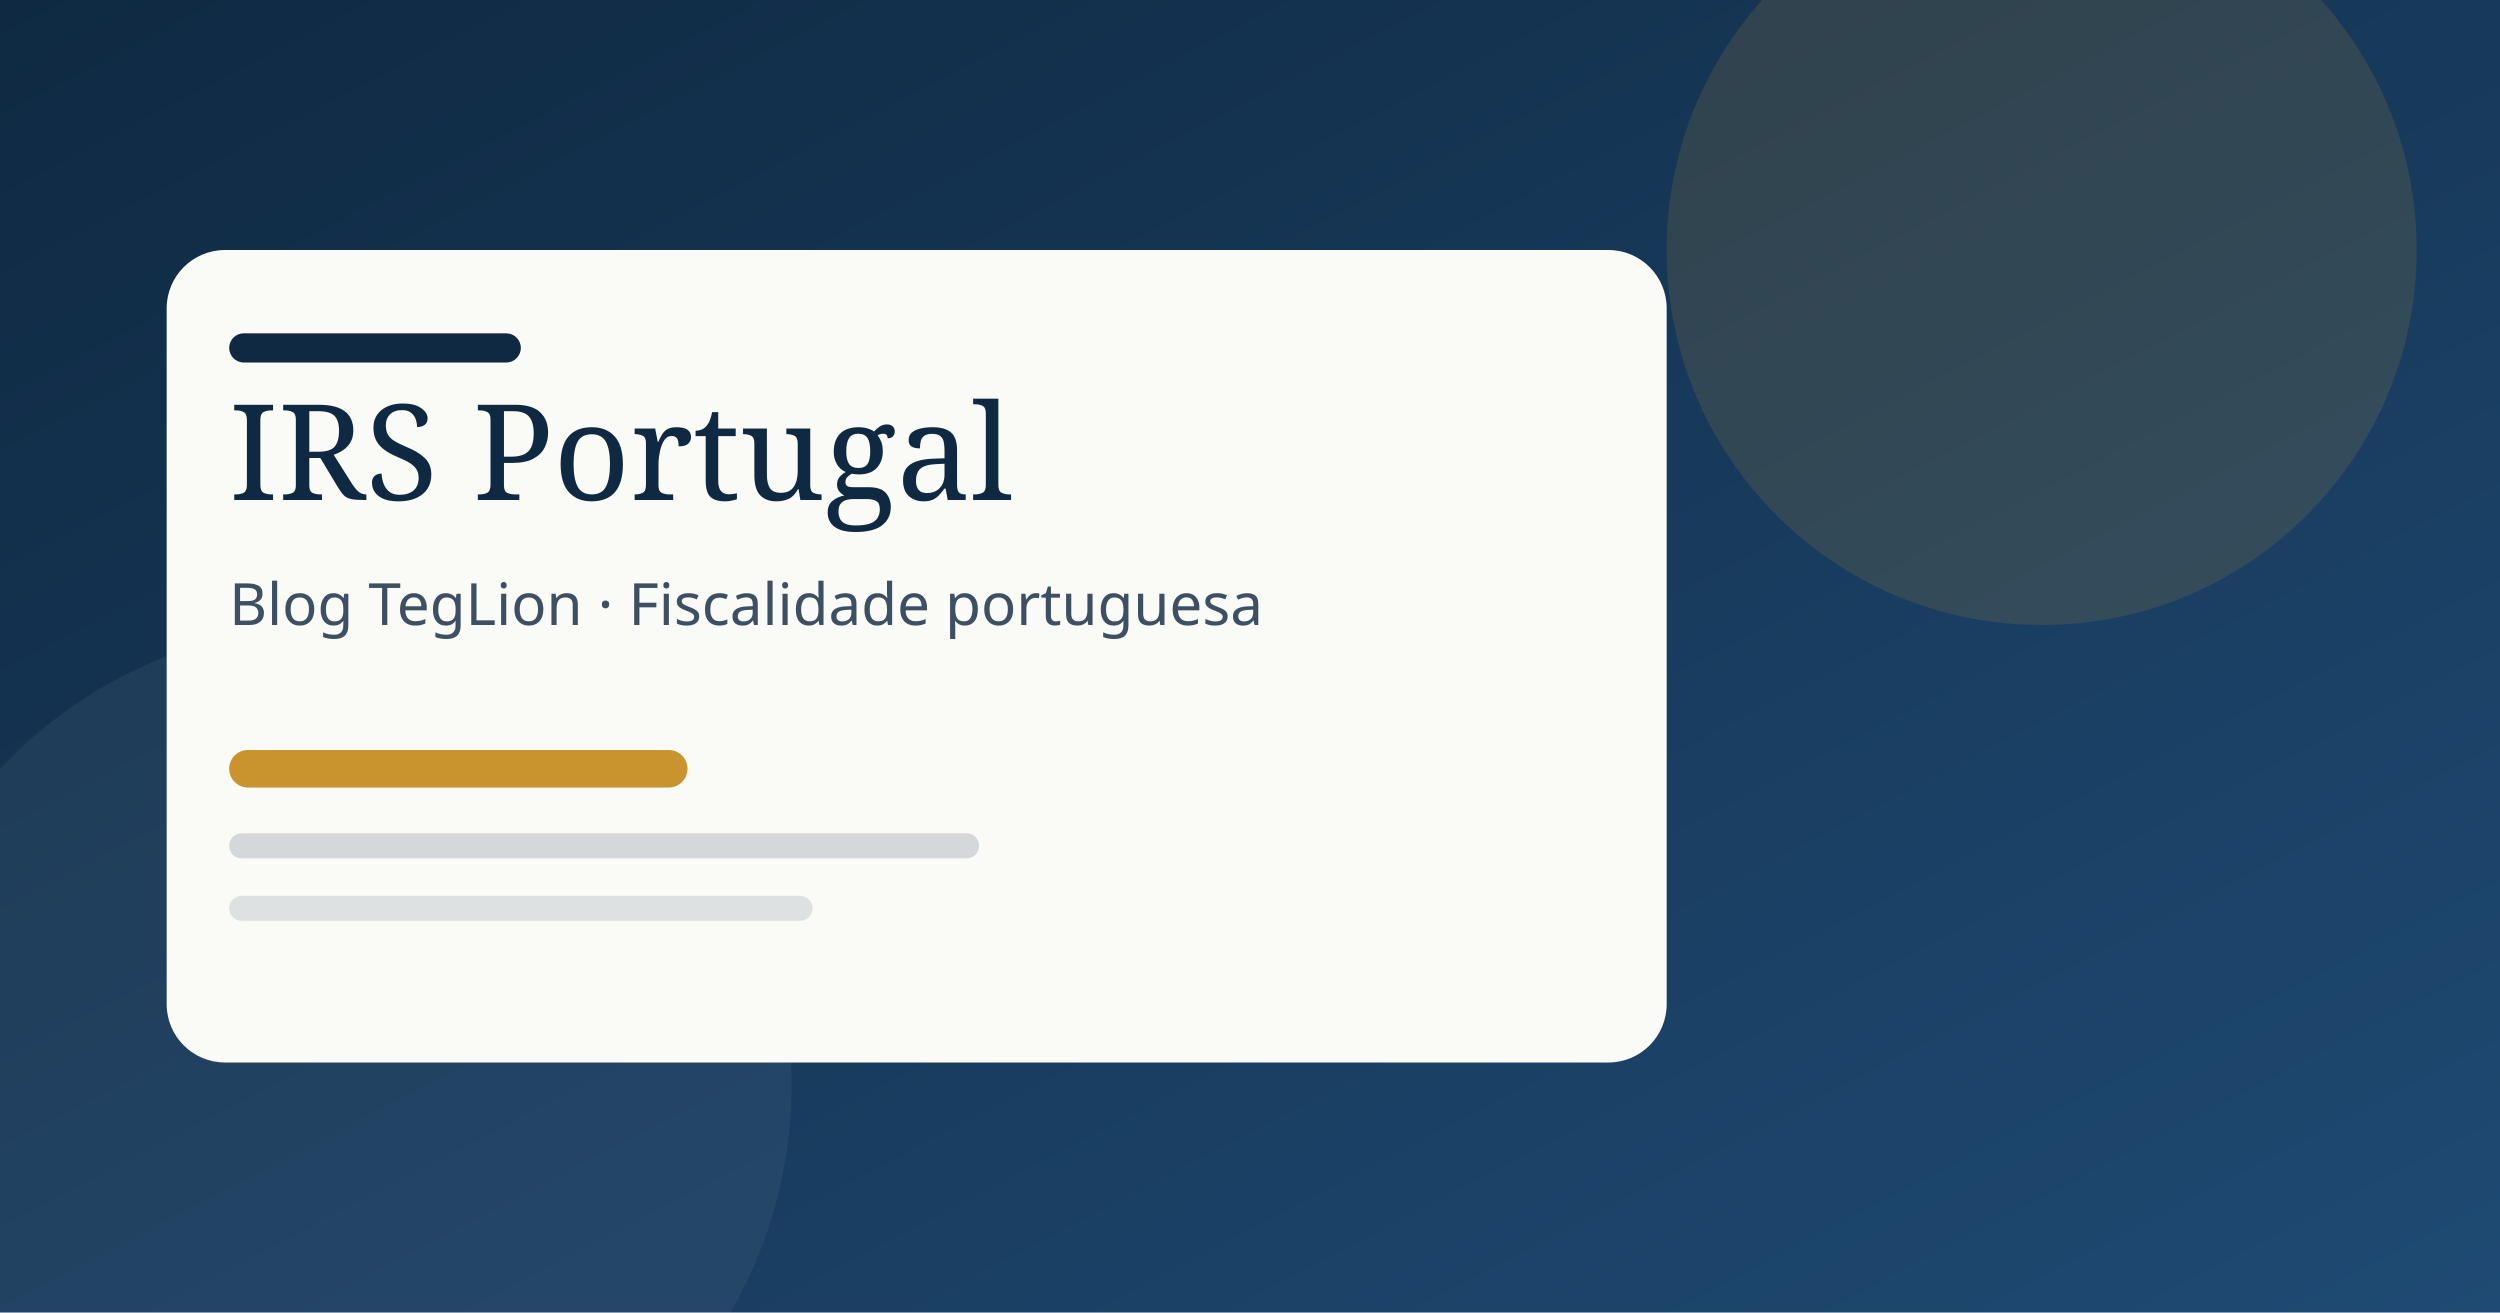
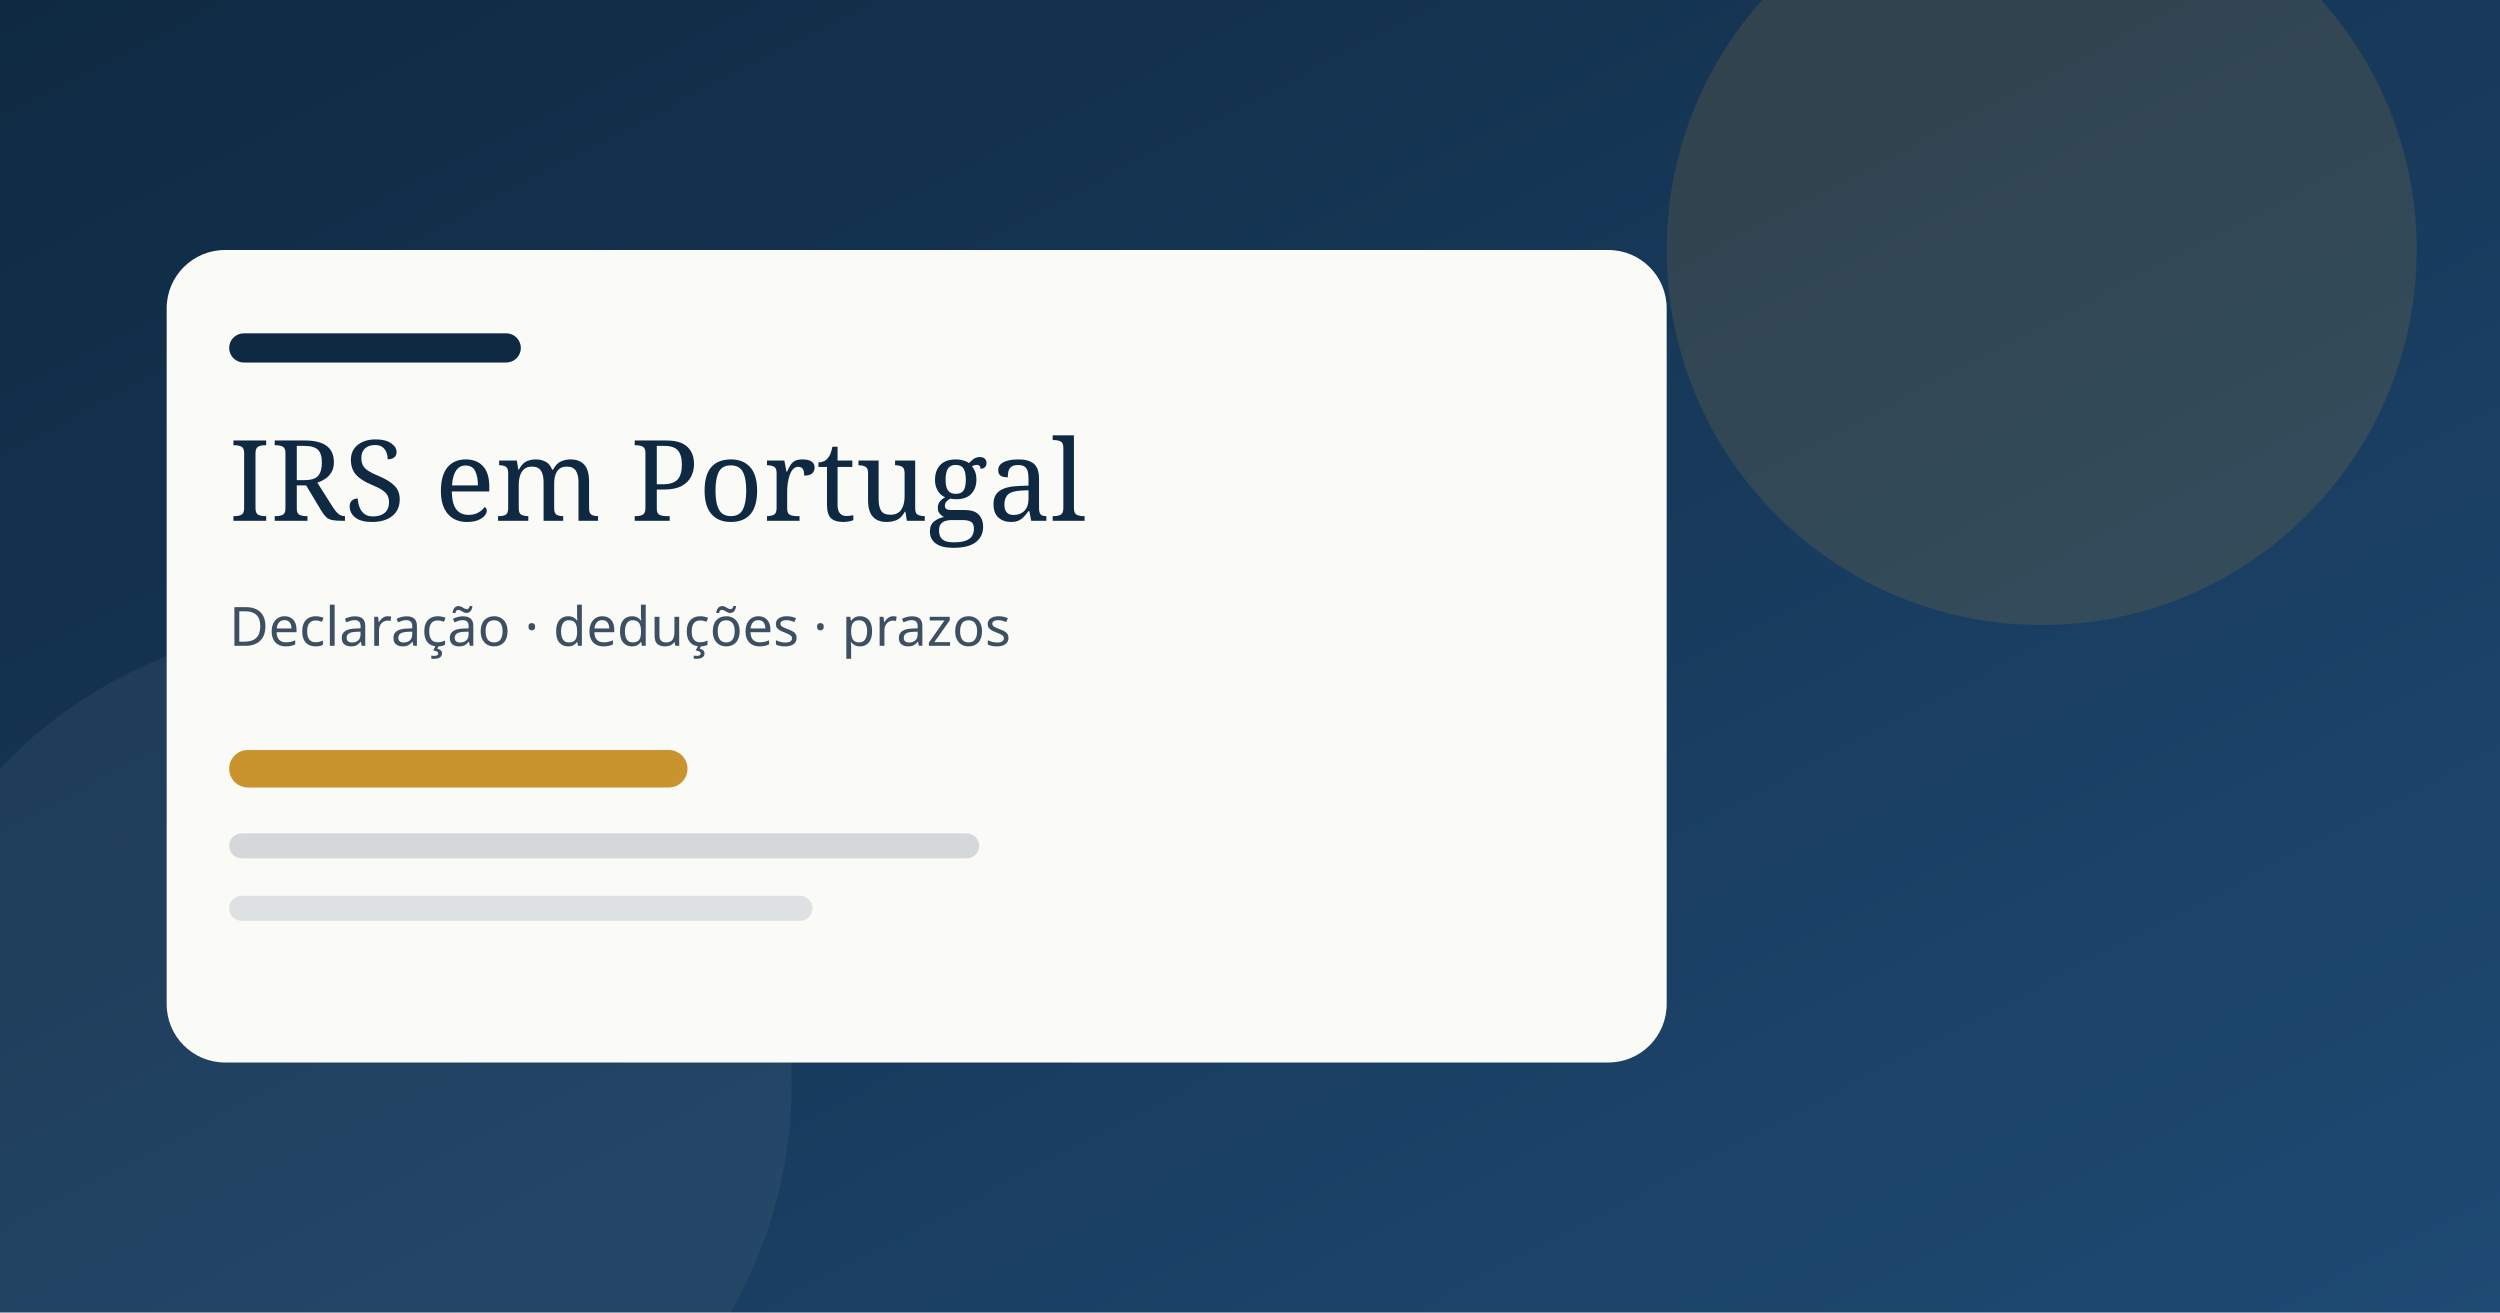
<svg xmlns="http://www.w3.org/2000/svg" width="1200" height="630" viewBox="0 0 1200 630">
  <defs>
    <linearGradient id="bg" x1="0" y1="0" x2="1" y2="1">
      <stop offset="0%" stop-color="#0f2942" />
      <stop offset="100%" stop-color="#1f4a73" />
    </linearGradient>
  </defs>
  <rect width="1200" height="630" fill="url(#bg)" />
  <circle cx="980" cy="120" r="180" fill="#c9932e" opacity="0.15" />
  <circle cx="160" cy="520" r="220" fill="#ffffff" opacity="0.05" />
  <rect x="80" y="120" width="720" height="390" rx="28" fill="#fafaf7" />
  <rect x="110" y="160" width="140" height="14" rx="7" fill="#0f2942" />
-   <text x="110" y="240" font-family="Georgia, serif" font-size="64" fill="#0f2942">IRS Portugal</text>
-   <text x="110" y="300" font-family="system-ui,sans-serif" font-size="28" fill="#3d4f63">Blog TegLion · Fiscalidade portuguesa</text>
+   <text x="110" y="250" font-family="Georgia, serif" font-size="54" fill="#0f2942">IRS em Portugal</text>
+   <text x="110" y="310" font-family="system-ui,sans-serif" font-size="26" fill="#3d4f63">Declaração · deduções · prazos</text>
  <rect x="110" y="360" width="220" height="18" rx="9" fill="#c9932e" />
  <rect x="110" y="400" width="360" height="12" rx="6" fill="#3d4f63" opacity="0.2" />
  <rect x="110" y="430" width="280" height="12" rx="6" fill="#3d4f63" opacity="0.15" />
</svg>
